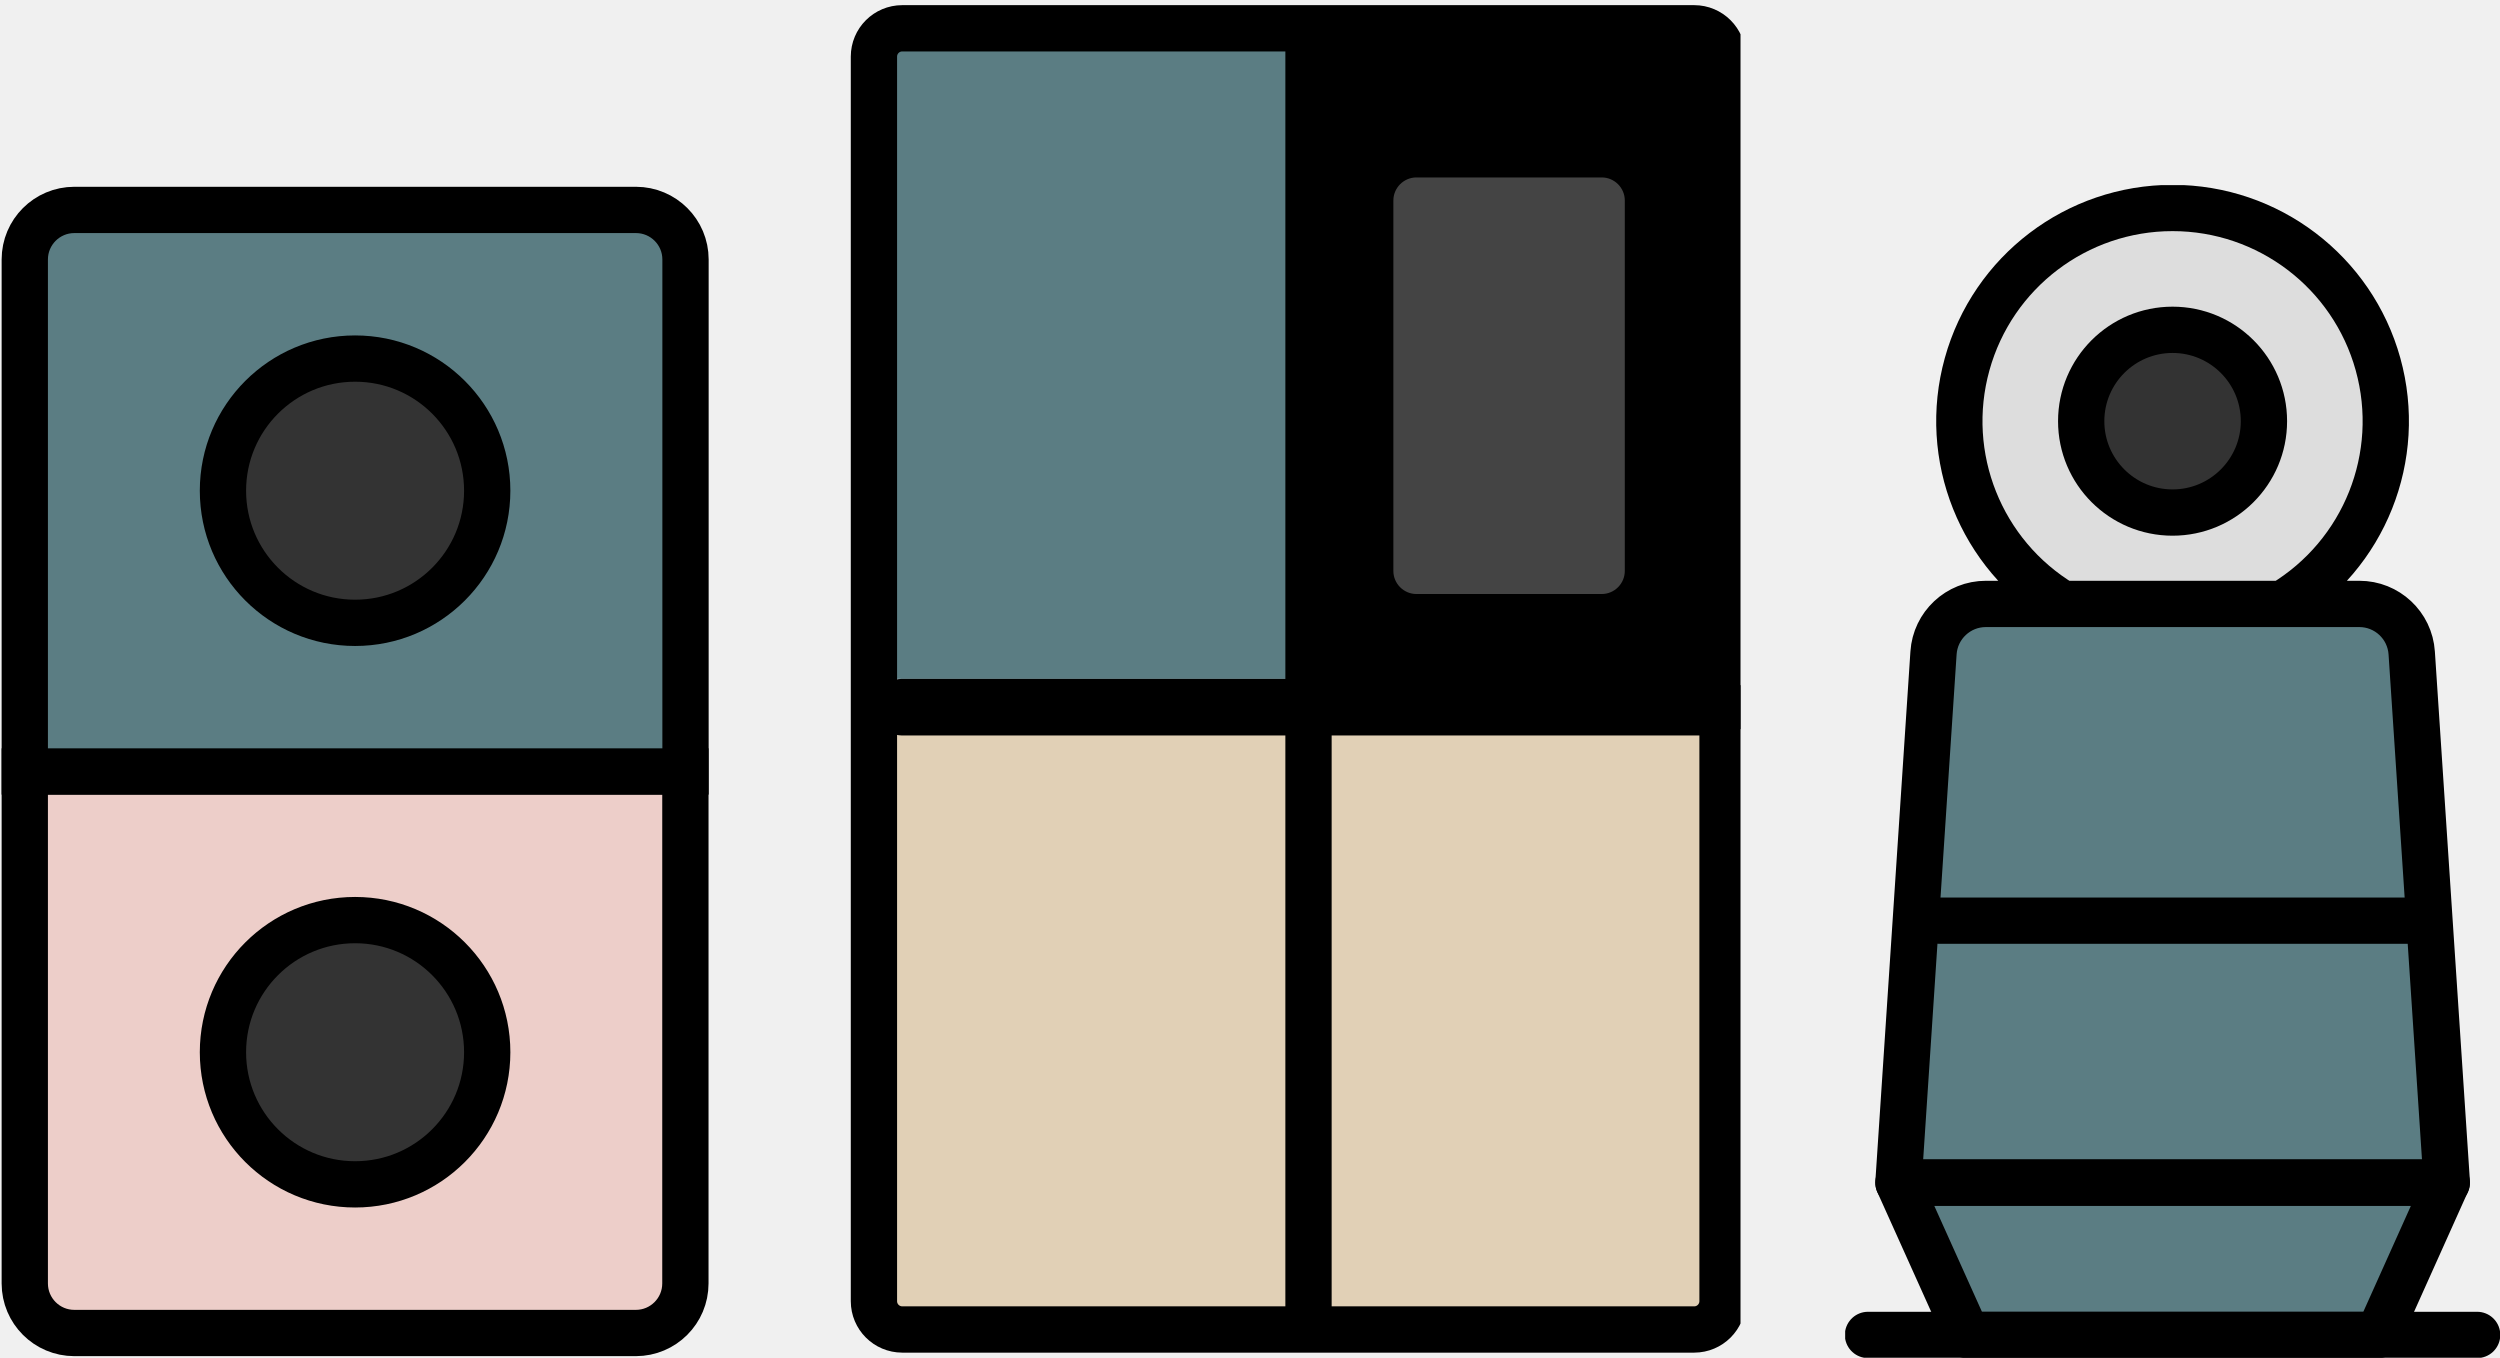
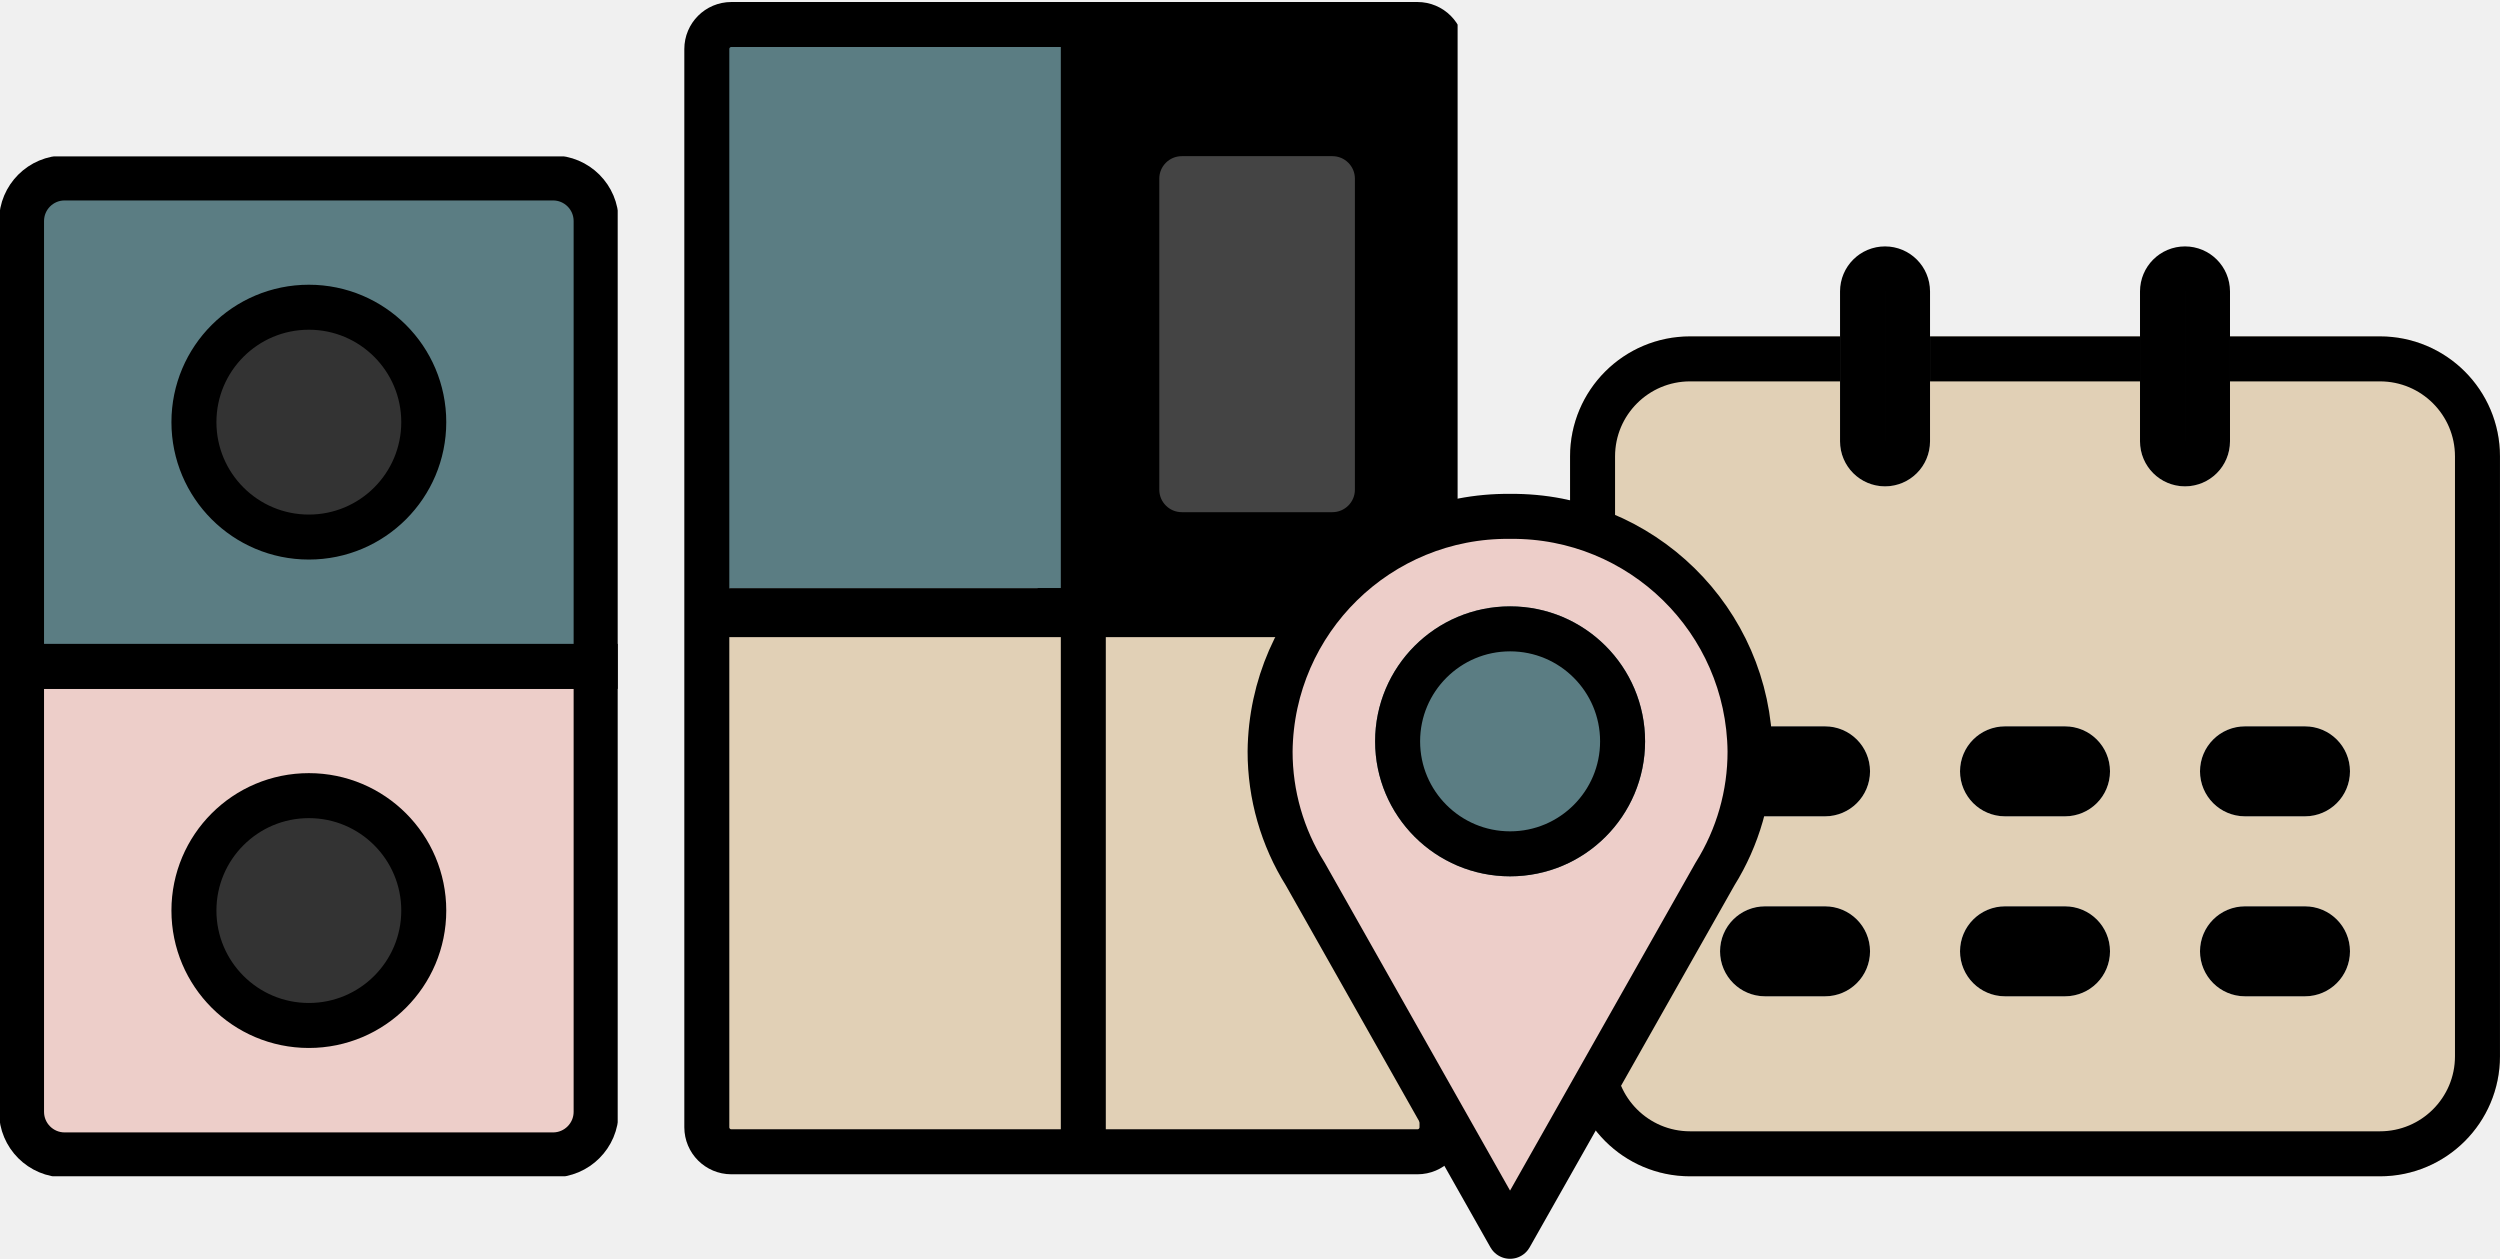
- <svg xmlns="http://www.w3.org/2000/svg" width="81.016" height="44" viewBox="0 0 81.016 44">
+ <svg xmlns="http://www.w3.org/2000/svg" width="83.342" height="41.964" viewBox="0 0 83.342 41.964">
  <defs>
    <clipPath id="clip-path">
-       <path id="사각형_254" data-name="사각형 254" class="cls-1" d="M0 0h29v44H0z" />
+       <rect id="사각형_256" data-name="사각형 256" width="20.592" height="34" fill="none" />
    </clipPath>
    <clipPath id="clip-path-2">
-       <path id="사각형_255" data-name="사각형 255" class="cls-1" d="M0 0h21.221v38H0z" />
+       <rect id="사각형_254" data-name="사각형 254" width="25.846" height="39.214" fill="none" />
    </clipPath>
-     <clipPath id="clip-path-3">
-       <path id="사각형_256" data-name="사각형 256" class="cls-1" d="M0 0h23.014v38H0z" />
-     </clipPath>
-     <style>
-             .cls-1,.cls-11,.cls-13,.cls-4{fill:none}.cls-12{fill-rule:evenodd}.cls-11,.cls-13,.cls-4{stroke:#000;stroke-width:1.5px}.cls-6{fill:#5b7d83}.cls-13{stroke-linecap:round}.cls-11,.cls-13{stroke-linejoin:round}.cls-12{fill:#333}
-         </style>
  </defs>
-   <g id="icon_step_01" transform="translate(-416 -360)">
-     <g id="그룹_374" data-name="그룹 374" transform="translate(443.404 360)">
-       <path id="사각형_251" data-name="사각형 251" transform="translate(15 1)" d="M0 0h13v22H0z" />
+   <g id="icon_step02" transform="translate(-407.897 -366.786)">
+     <g id="그룹_380" data-name="그룹 380" transform="translate(43 17)">
+       <g id="사각형_257" data-name="사각형 257" transform="translate(417.238 361)" fill="#e1d0b6" stroke="#000" stroke-width="1.5">
+         <rect width="31" height="28" rx="4" stroke="none" />
+         <rect x="0.75" y="0.75" width="29.5" height="26.5" rx="3.25" fill="none" />
+       </g>
+       <g id="그룹_822" data-name="그룹 822" transform="translate(0.238 1)">
+         <g id="사각형_259" data-name="사각형 259" transform="translate(426 357)" fill="#fff" stroke="#000" stroke-width="1.5">
+           <rect width="3" height="8" rx="1.5" stroke="none" />
+           <rect x="0.75" y="0.75" width="1.5" height="6.5" rx="0.75" fill="none" />
+         </g>
+         <g id="사각형_277" data-name="사각형 277" transform="translate(436 357)" fill="#fff" stroke="#000" stroke-width="1.5">
+           <rect width="3" height="8" rx="1.5" stroke="none" />
+           <rect x="0.75" y="0.75" width="1.5" height="6.5" rx="0.75" fill="none" />
+         </g>
+       </g>
+       <g id="그룹_379" data-name="그룹 379" transform="translate(-0.762 -5)">
+         <g id="사각형_263" data-name="사각형 263" transform="translate(423 379)" fill="#fff" stroke="#000" stroke-width="1.5">
+           <rect width="5" height="3" rx="1.5" stroke="none" />
+           <rect x="0.75" y="0.75" width="3.5" height="1.5" rx="0.75" fill="none" />
+         </g>
+         <g id="사각형_267" data-name="사각형 267" transform="translate(423 385)" fill="#fff" stroke="#000" stroke-width="1.5">
+           <rect width="5" height="3" rx="1.5" stroke="none" />
+           <rect x="0.75" y="0.75" width="3.5" height="1.5" rx="0.75" fill="none" />
+         </g>
+         <g id="사각형_264" data-name="사각형 264" transform="translate(431 379)" fill="#fff" stroke="#000" stroke-width="1.5">
+           <rect width="5" height="3" rx="1.5" stroke="none" />
+           <rect x="0.75" y="0.75" width="3.5" height="1.5" rx="0.75" fill="none" />
+         </g>
+         <g id="사각형_597" data-name="사각형 597" transform="translate(439 379)" fill="#fff" stroke="#000" stroke-width="1.5">
+           <rect width="5" height="3" rx="1.5" stroke="none" />
+           <rect x="0.75" y="0.75" width="3.5" height="1.5" rx="0.75" fill="none" />
+         </g>
+         <g id="사각형_268" data-name="사각형 268" transform="translate(431 385)" fill="#fff" stroke="#000" stroke-width="1.5">
+           <rect width="5" height="3" rx="1.5" stroke="none" />
+           <rect x="0.75" y="0.75" width="3.5" height="1.5" rx="0.75" fill="none" />
+         </g>
+         <g id="사각형_596" data-name="사각형 596" transform="translate(439 385)" fill="#fff" stroke="#000" stroke-width="1.5">
+           <rect width="5" height="3" rx="1.5" stroke="none" />
+           <rect x="0.75" y="0.75" width="3.5" height="1.5" rx="0.75" fill="none" />
+         </g>
+       </g>
+       <g id="사각형_261" data-name="사각형 261" transform="translate(417.238 368)" fill="none" stroke="#000" stroke-width="1.5">
+         <rect width="30" height="1.5" stroke="none" />
+         <rect x="0.75" y="0.75" width="28.5" fill="none" />
+       </g>
+     </g>
+     <g id="그룹_821" data-name="그룹 821" transform="translate(407.897 372)">
+       <g id="그룹_377" data-name="그룹 377" clip-path="url(#clip-path)">
+         <path id="패스_136" data-name="패스 136" d="M.75,17.75H19.905V32.6a1.437,1.437,0,0,1-1.437,1.437H2.187A1.437,1.437,0,0,1,.75,32.6Z" transform="translate(-0.032 -0.75)" fill="#edcec9" fill-rule="evenodd" />
+         <path id="패스_137" data-name="패스 137" d="M.75,17.75H19.905V32.6a1.437,1.437,0,0,1-1.437,1.437H2.187A1.437,1.437,0,0,1,.75,32.6Z" transform="translate(-0.032 -0.75)" fill="none" stroke="#000" stroke-width="1.5" />
+         <path id="패스_138" data-name="패스 138" d="M2.187.75H18.468a1.437,1.437,0,0,1,1.437,1.437V17.032H.75V2.187A1.437,1.437,0,0,1,2.187.75" transform="translate(-0.032 -0.032)" fill="#5b7d83" fill-rule="evenodd" />
+         <path id="패스_139" data-name="패스 139" d="M2.187.75H18.468a1.437,1.437,0,0,1,1.437,1.437V17.032H.75V2.187A1.437,1.437,0,0,1,2.187.75Z" transform="translate(-0.032 -0.032)" fill="none" stroke="#000" stroke-width="1.5" />
+         <path id="패스_140" data-name="패스 140" d="M10.581,5.25A3.831,3.831,0,1,1,6.75,9.081,3.831,3.831,0,0,1,10.581,5.25" transform="translate(-0.285 -0.222)" fill="#333" fill-rule="evenodd" />
+         <circle id="타원_39" data-name="타원 39" cx="3.831" cy="3.831" r="3.831" transform="translate(6.465 5.028)" fill="none" stroke="#000" stroke-width="1.5" />
+         <path id="패스_141" data-name="패스 141" d="M10.581,22.25A3.831,3.831,0,1,1,6.75,26.081a3.831,3.831,0,0,1,3.831-3.831" transform="translate(-0.285 -0.94)" fill="#333" fill-rule="evenodd" />
+         <circle id="타원_40" data-name="타원 40" cx="3.831" cy="3.831" r="3.831" transform="translate(6.465 21.31)" fill="none" stroke="#000" stroke-width="1.5" />
+       </g>
+     </g>
+     <g id="그룹_823" data-name="그룹 823" transform="translate(430.643 366.786)">
+       <rect id="사각형_251" data-name="사각형 251" width="13" height="22" transform="translate(11.846 1)" />
      <g id="그룹_373" data-name="그룹 373">
-         <g id="그룹_372" data-name="그룹 372" style="clip-path:url(#clip-path)">
-           <path id="패스_126" data-name="패스 126" d="M15.833 4h4.889a1.834 1.834 0 0 1 1.833 1.833v11a1.834 1.834 0 0 1-1.833 1.833h-4.889A1.834 1.834 0 0 1 14 16.833v-11A1.834 1.834 0 0 1 15.833 4" transform="translate(3.111 .889)" style="fill-rule:evenodd;fill:#444" />
-           <rect id="사각형_252" data-name="사각형 252" class="cls-4" width="9" height="15" rx="1.5" transform="translate(17 5)" />
-           <path id="패스_127" data-name="패스 127" d="M1 19h13.444v19.556H1zm13.444 0h13.445v19.556H14.444z" transform="translate(.222 4.222)" style="fill:#e1d0b6;fill-rule:evenodd" />
-           <path id="사각형_253" data-name="사각형 253" class="cls-6" transform="translate(1 1)" d="M0 0h14v21H0z" />
-           <path id="패스_128" data-name="패스 128" class="cls-4" d="M27.333.75H1.667a.918.918 0 0 0-.917.917V42a.918.918 0 0 0 .917.917h25.666A.918.918 0 0 0 28.25 42V1.667a.918.918 0 0 0-.917-.917z" transform="translate(.167 .167)" />
-           <path id="패스_129" data-name="패스 129" d="M.888 18h26.641a.917.917 0 0 1 0 1.833H.888a.917.917 0 0 1 0-1.833" transform="translate(.917 4)" style="fill-rule:evenodd" />
-           <path id="선_25" data-name="선 25" transform="translate(15 1)" style="stroke-linecap:round;stroke:#000;stroke-width:1.5px;fill:none" d="M0 0v42" />
+         <g id="그룹_372" data-name="그룹 372" clip-path="url(#clip-path-2)">
+           <path id="패스_126" data-name="패스 126" d="M15.634,4h4.357a1.635,1.635,0,0,1,1.634,1.634v9.8a1.635,1.635,0,0,1-1.634,1.634H15.634A1.635,1.635,0,0,1,14,15.437v-9.8A1.635,1.635,0,0,1,15.634,4" transform="translate(1.25 0.357)" fill="#444" fill-rule="evenodd" />
+           <rect id="사각형_252" data-name="사각형 252" width="8.021" height="13.368" rx="1.5" transform="translate(15.151 4.456)" fill="none" stroke="#000" stroke-width="1.5" />
+           <path id="패스_127" data-name="패스 127" d="M1,19H12.982V36.429H1Zm11.982,0H24.964V36.429H12.982Z" transform="translate(0.089 1.696)" fill="#e1d0b6" fill-rule="evenodd" />
+           <rect id="사각형_253" data-name="사각형 253" width="12.477" height="18.716" transform="translate(0.891 0.891)" fill="#5b7d83" />
+           <path id="패스_128" data-name="패스 128" d="M24.442.75H1.567a.818.818,0,0,0-.817.817V37.513a.818.818,0,0,0,.817.817H24.442a.818.818,0,0,0,.817-.817V1.567A.818.818,0,0,0,24.442.75Z" transform="translate(0.067 0.067)" fill="none" stroke="#000" stroke-width="1.5" />
+           <path id="패스_129" data-name="패스 129" d="M.791,18H24.534a.817.817,0,0,1,0,1.634H.791A.817.817,0,0,1,.791,18" transform="translate(0.817 1.607)" fill-rule="evenodd" />
+           <line id="선_25" data-name="선 25" y2="37.432" transform="translate(13.368 0.891)" fill="none" stroke="#000" stroke-linecap="round" stroke-width="1.5" />
        </g>
      </g>
    </g>
-     <g id="그룹_376" data-name="그룹 376" transform="translate(475.795 366)">
-       <g id="그룹_375" data-name="그룹 375" style="clip-path:url(#clip-path-2)">
-         <path id="패스_130" data-name="패스 130" class="cls-6" d="M4.132 37.441c0-.156-2.284-4.779-2.284-4.779h17.4l-2.024 4.779z" transform="translate(-.024 -.424)" />
-         <path id="패스_131" data-name="패스 131" class="cls-6" d="m3.595 14.2 2.051-.559h11.183l1.026.559.651 2.423 1.026 15.191v.839H1.918z" transform="translate(-.025 -.177)" />
-         <path id="패스_132" data-name="패스 132" d="M4.585 13.581h12.1a1.7 1.7 0 0 1 1.7 1.59l1.136 17.163H1.75l1.136-17.163a1.7 1.7 0 0 1 1.7-1.59M10.633.75a6.909 6.909 0 0 1 3.559 12.831h2.489a1.7 1.7 0 0 1 1.7 1.59l1.136 17.163H1.75l1.136-17.163a1.7 1.7 0 0 1 1.7-1.59h2.488A6.909 6.909 0 0 1 10.633.75" transform="translate(-.023 -.01)" style="fill:#ddd;fill-rule:evenodd" />
-         <path id="패스_133" data-name="패스 133" class="cls-11" d="M4.585 13.581h12.1a1.7 1.7 0 0 1 1.7 1.59l1.136 17.163H1.75l1.136-17.163a1.7 1.7 0 0 1 1.699-1.59zM10.633.75a6.909 6.909 0 0 1 3.559 12.831h2.489a1.7 1.7 0 0 1 1.7 1.59l1.136 17.163H1.75l1.136-17.163a1.7 1.7 0 0 1 1.7-1.59h2.488A6.909 6.909 0 0 1 10.633.75z" transform="translate(-.023 -.01)" />
-         <path id="패스_134" data-name="패스 134" class="cls-12" d="M10.711 10.672A2.961 2.961 0 1 0 7.75 7.711a2.961 2.961 0 0 0 2.961 2.961" transform="translate(-.101 -.062)" />
-         <circle id="타원_38" data-name="타원 38" class="cls-11" cx="2.961" cy="2.961" r="2.961" transform="translate(7.649 4.688)" />
-         <path id="패스_135" data-name="패스 135" class="cls-13" d="M1.75 32.75h17.766L17.3 37.685H3.971z" transform="translate(-.023 -.425)" />
-         <path id="선_26" data-name="선 26" class="cls-13" transform="translate(3.06 23.836)" d="M0 0h15.792" />
-         <path id="선_27" data-name="선 27" class="cls-13" transform="translate(.74 37.26)" d="M0 0h19.74" />
-       </g>
-     </g>
-     <g id="그룹_378" data-name="그룹 378" transform="translate(416 366)">
-       <g id="그룹_377" data-name="그룹 377" style="clip-path:url(#clip-path-3)">
-         <path id="패스_136" data-name="패스 136" d="M.75 17.75h21.408v16.592a1.606 1.606 0 0 1-1.606 1.606H2.356A1.606 1.606 0 0 1 .75 34.342z" transform="translate(.053 1.25)" style="fill:#edcec9;fill-rule:evenodd" />
-         <path id="패스_137" data-name="패스 137" class="cls-4" d="M.75 17.75h21.408v16.592a1.606 1.606 0 0 1-1.606 1.606H2.356A1.606 1.606 0 0 1 .75 34.342z" transform="translate(.053 1.25)" />
-         <path id="패스_138" data-name="패스 138" d="M2.356.75h18.2a1.606 1.606 0 0 1 1.606 1.606v16.591H.75V2.356A1.606 1.606 0 0 1 2.356.75" transform="translate(.053 .053)" style="fill:#5b7d83;fill-rule:evenodd" />
-         <path id="패스_139" data-name="패스 139" class="cls-4" d="M2.356.75h18.2a1.606 1.606 0 0 1 1.606 1.606v16.591H.75V2.356A1.606 1.606 0 0 1 2.356.75z" transform="translate(.053 .053)" />
-         <path id="패스_140" data-name="패스 140" class="cls-12" d="M11.032 5.25A4.282 4.282 0 1 1 6.75 9.532a4.282 4.282 0 0 1 4.282-4.282" transform="translate(.475 .37)" />
-         <circle id="타원_39" data-name="타원 39" class="cls-4" cx="4.282" cy="4.282" r="4.282" transform="translate(7.225 5.62)" />
-         <path id="패스_141" data-name="패스 141" class="cls-12" d="M11.032 22.25a4.282 4.282 0 1 1-4.282 4.282 4.282 4.282 0 0 1 4.282-4.282" transform="translate(.475 1.567)" />
-         <circle id="타원_40" data-name="타원 40" class="cls-4" cx="4.282" cy="4.282" r="4.282" transform="translate(7.225 23.817)" />
+     <g id="그룹_382" data-name="그룹 382" transform="translate(-214.5 1.333)">
+       <path id="합치기_9" data-name="합치기 9" d="M.841,15.759A7.683,7.683,0,0,1-.332,11.671a7.919,7.919,0,0,1,8-7.837,7.92,7.92,0,0,1,8,7.837A7.691,7.691,0,0,1,14.5,15.756L7.667,27.834Z" transform="translate(665.07 378.833)" fill="#edcec9" stroke="#000" stroke-linecap="round" stroke-linejoin="round" stroke-width="1.5" />
+       <g id="타원_42" data-name="타원 42" transform="translate(668.239 385.667)" fill="#5b7d83" stroke="#000" stroke-width="1.5">
+         <circle cx="4.5" cy="4.5" r="4.5" stroke="none" />
+         <circle cx="4.5" cy="4.5" r="3.75" fill="none" />
      </g>
    </g>
  </g>
</svg>
